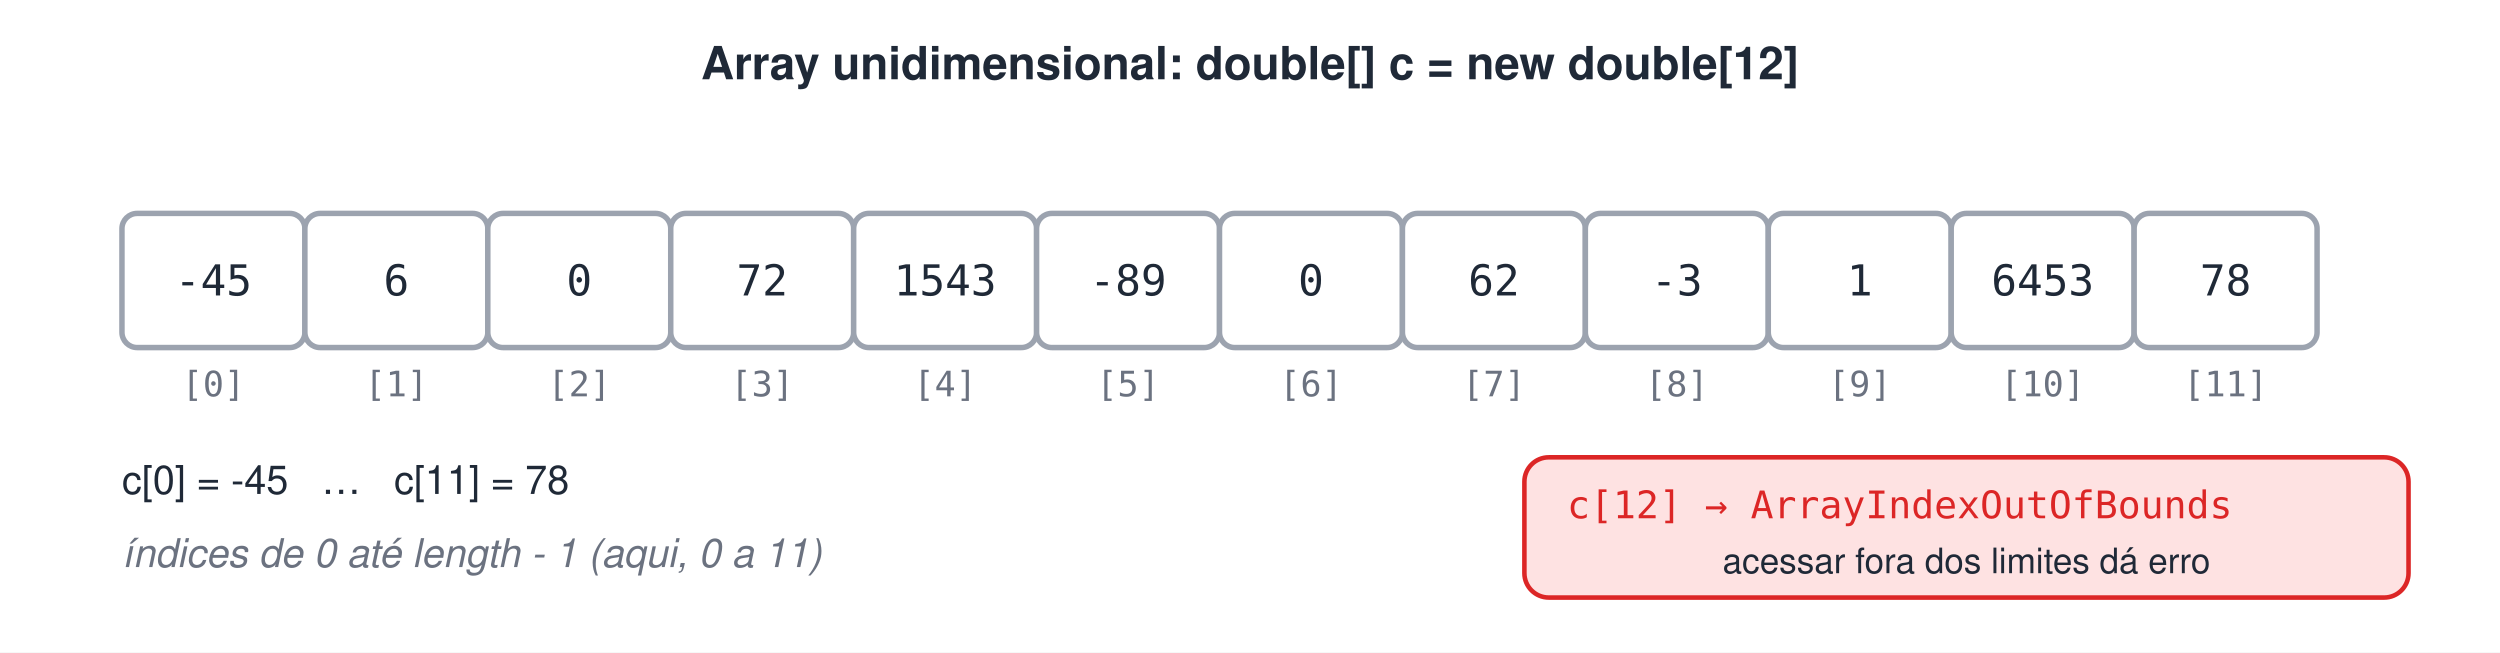
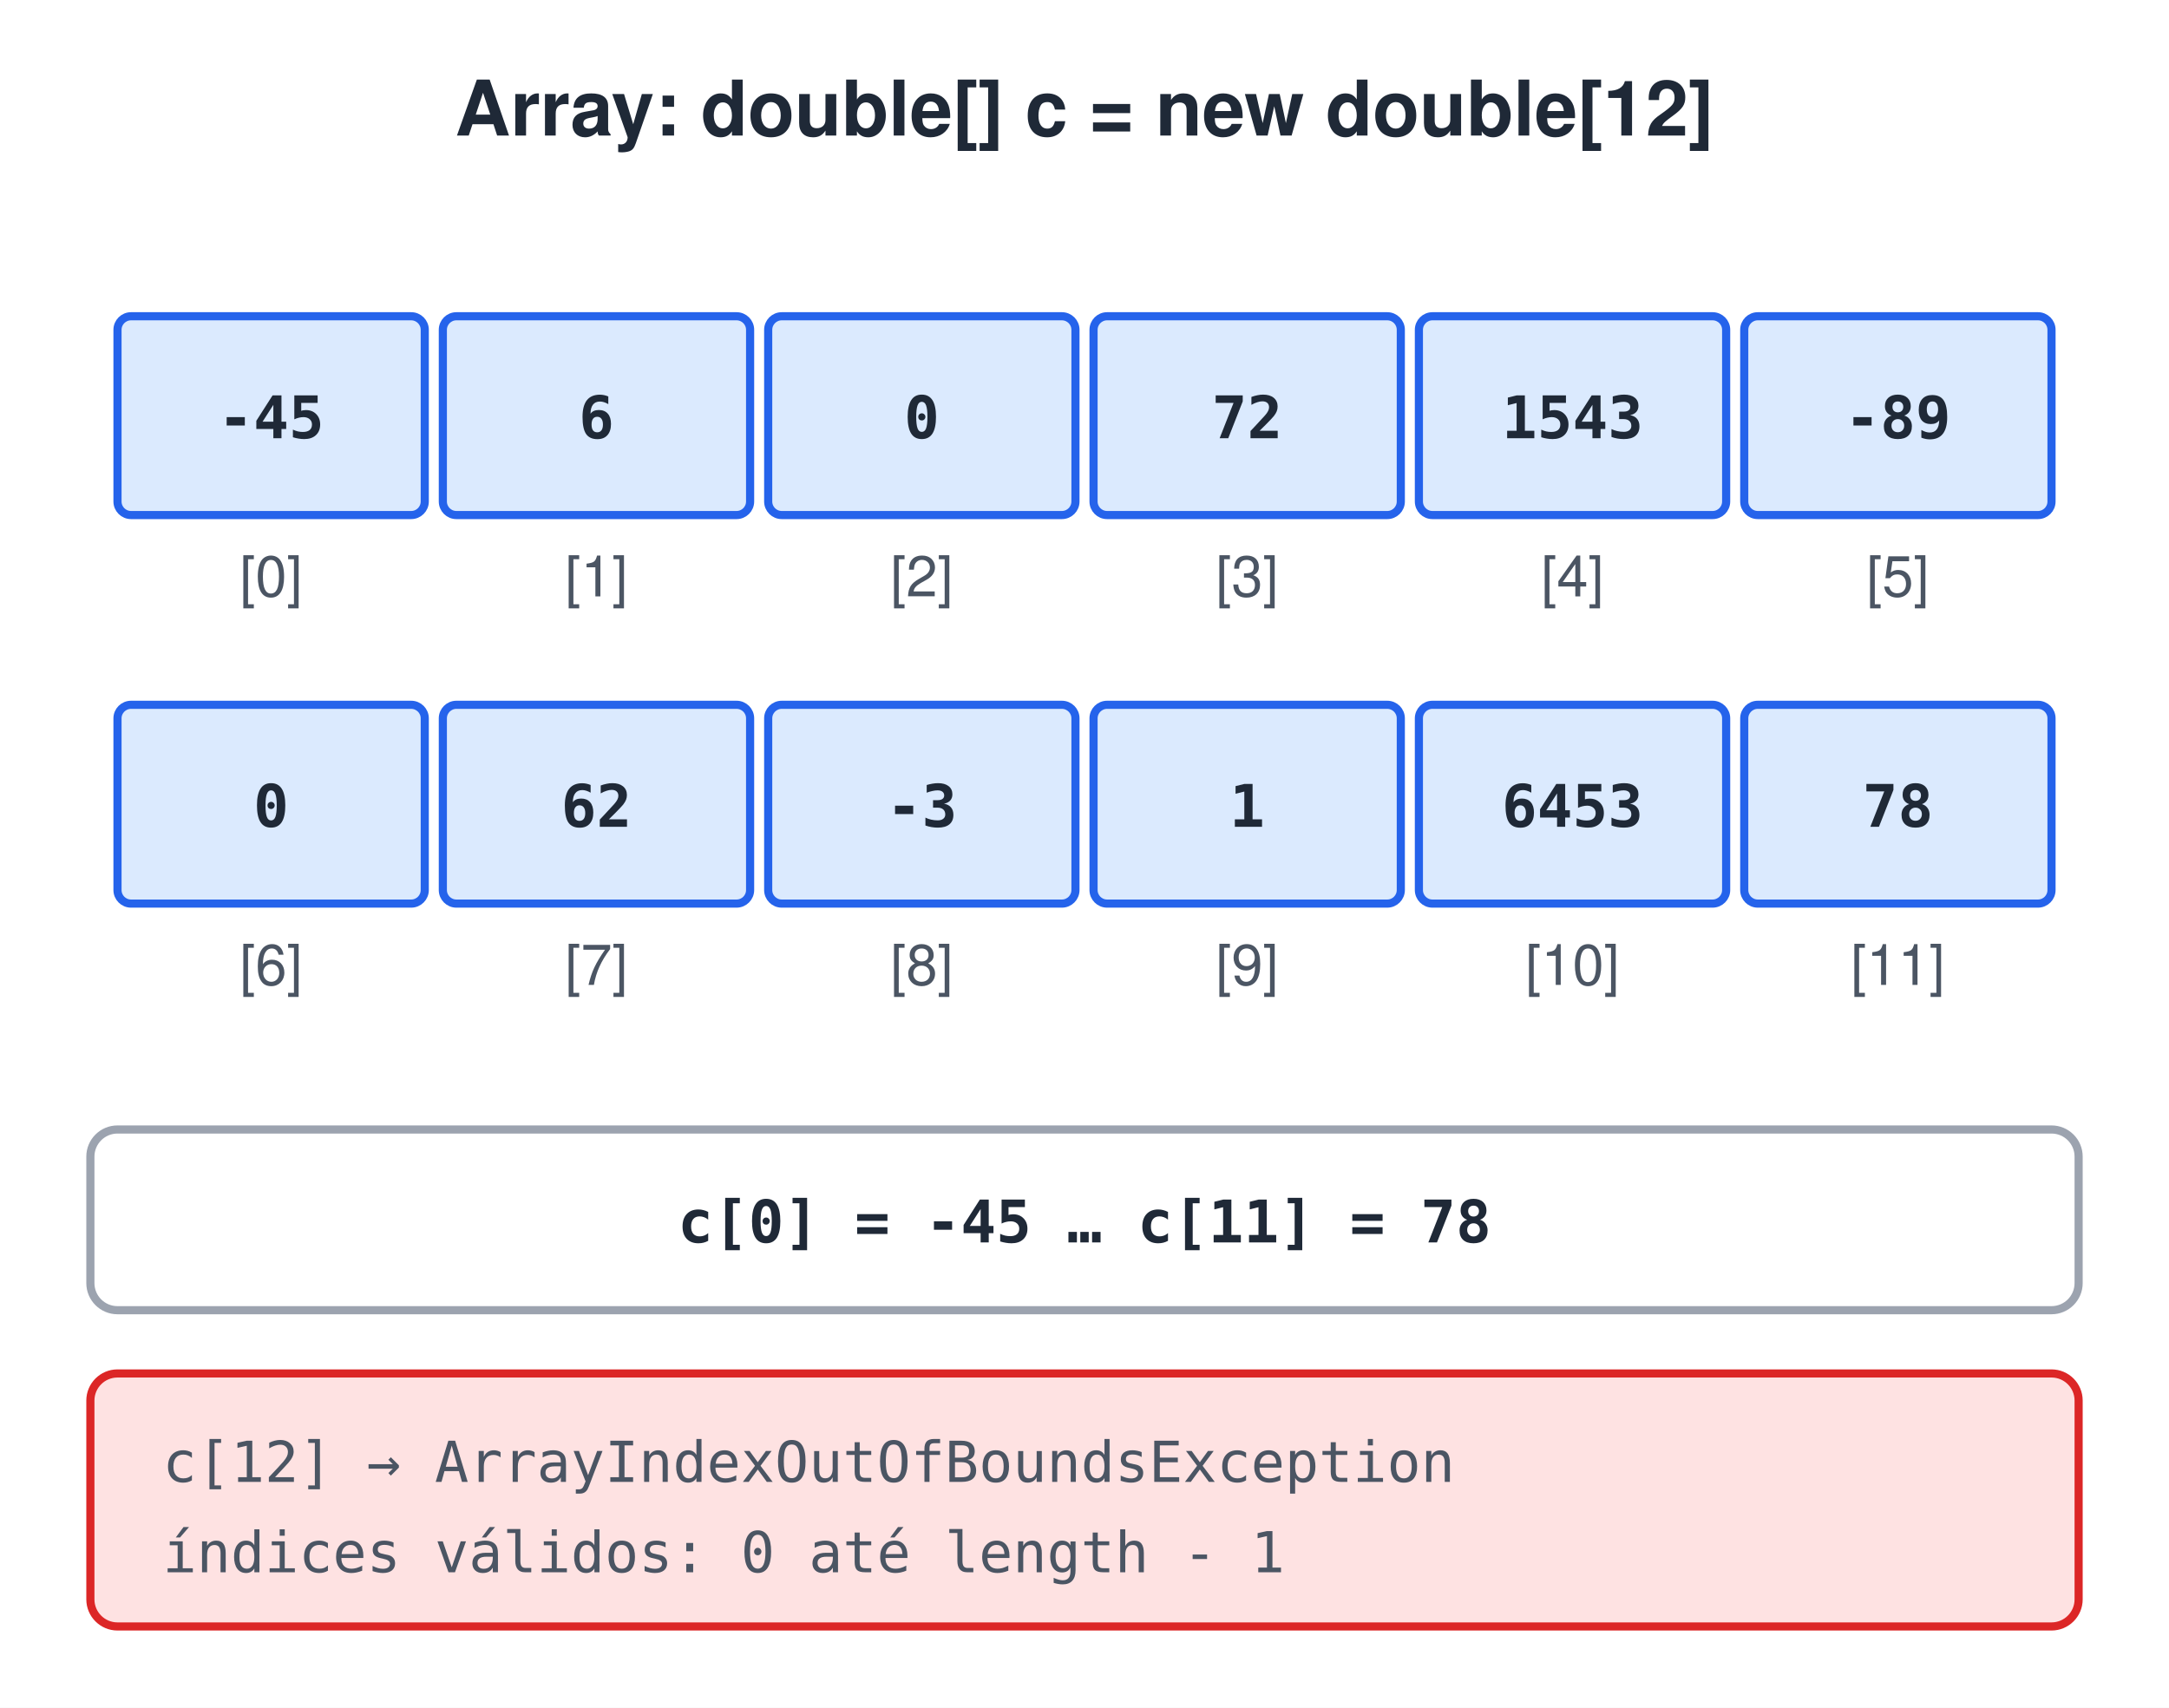
- <svg xmlns="http://www.w3.org/2000/svg" width="820" height="214" viewBox="0 0 820 214">
-   <style>text{font-family:Helvetica, Arial, 'DejaVu Sans', sans-serif}.m{font-family:Menlo, Consolas, 'DejaVu Sans Mono', monospace}</style>
-   <rect width="100%" height="100%" fill="#ffffff" />
-   <text x="410" y="26" font-size="15" font-weight="bold" fill="#1F2937" text-anchor="middle">Array unidimensional: double[] c = new double[12]</text>
-   <rect x="40" y="70" width="60" height="44" rx="5" fill="#fff" stroke="#9CA3AF" stroke-width="1.8" />
-   <text x="70" y="96.9" class="m" font-size="14" fill="#1F2937" text-anchor="middle">-45</text>
-   <text x="70" y="130" class="m" font-size="11.5" fill="#6B7280" text-anchor="middle">[0]</text>
-   <rect x="100" y="70" width="60" height="44" rx="5" fill="#fff" stroke="#9CA3AF" stroke-width="1.8" />
-   <text x="130" y="96.9" class="m" font-size="14" fill="#1F2937" text-anchor="middle">6</text>
-   <text x="130" y="130" class="m" font-size="11.5" fill="#6B7280" text-anchor="middle">[1]</text>
-   <rect x="160" y="70" width="60" height="44" rx="5" fill="#fff" stroke="#9CA3AF" stroke-width="1.8" />
-   <text x="190" y="96.9" class="m" font-size="14" fill="#1F2937" text-anchor="middle">0</text>
-   <text x="190" y="130" class="m" font-size="11.5" fill="#6B7280" text-anchor="middle">[2]</text>
-   <rect x="220" y="70" width="60" height="44" rx="5" fill="#fff" stroke="#9CA3AF" stroke-width="1.8" />
-   <text x="250" y="96.9" class="m" font-size="14" fill="#1F2937" text-anchor="middle">72</text>
-   <text x="250" y="130" class="m" font-size="11.5" fill="#6B7280" text-anchor="middle">[3]</text>
-   <rect x="280" y="70" width="60" height="44" rx="5" fill="#fff" stroke="#9CA3AF" stroke-width="1.8" />
-   <text x="310" y="96.9" class="m" font-size="14" fill="#1F2937" text-anchor="middle">1543</text>
-   <text x="310" y="130" class="m" font-size="11.5" fill="#6B7280" text-anchor="middle">[4]</text>
-   <rect x="340" y="70" width="60" height="44" rx="5" fill="#fff" stroke="#9CA3AF" stroke-width="1.8" />
-   <text x="370" y="96.9" class="m" font-size="14" fill="#1F2937" text-anchor="middle">-89</text>
-   <text x="370" y="130" class="m" font-size="11.5" fill="#6B7280" text-anchor="middle">[5]</text>
-   <rect x="400" y="70" width="60" height="44" rx="5" fill="#fff" stroke="#9CA3AF" stroke-width="1.8" />
-   <text x="430" y="96.9" class="m" font-size="14" fill="#1F2937" text-anchor="middle">0</text>
-   <text x="430" y="130" class="m" font-size="11.5" fill="#6B7280" text-anchor="middle">[6]</text>
-   <rect x="460" y="70" width="60" height="44" rx="5" fill="#fff" stroke="#9CA3AF" stroke-width="1.8" />
-   <text x="490" y="96.9" class="m" font-size="14" fill="#1F2937" text-anchor="middle">62</text>
-   <text x="490" y="130" class="m" font-size="11.5" fill="#6B7280" text-anchor="middle">[7]</text>
-   <rect x="520" y="70" width="60" height="44" rx="5" fill="#fff" stroke="#9CA3AF" stroke-width="1.8" />
-   <text x="550" y="96.9" class="m" font-size="14" fill="#1F2937" text-anchor="middle">-3</text>
-   <text x="550" y="130" class="m" font-size="11.5" fill="#6B7280" text-anchor="middle">[8]</text>
-   <rect x="580" y="70" width="60" height="44" rx="5" fill="#fff" stroke="#9CA3AF" stroke-width="1.8" />
-   <text x="610" y="96.9" class="m" font-size="14" fill="#1F2937" text-anchor="middle">1</text>
-   <text x="610" y="130" class="m" font-size="11.5" fill="#6B7280" text-anchor="middle">[9]</text>
-   <rect x="640" y="70" width="60" height="44" rx="5" fill="#fff" stroke="#9CA3AF" stroke-width="1.8" />
-   <text x="670" y="96.9" class="m" font-size="14" fill="#1F2937" text-anchor="middle">6453</text>
-   <text x="670" y="130" class="m" font-size="11.5" fill="#6B7280" text-anchor="middle">[10]</text>
-   <rect x="700" y="70" width="60" height="44" rx="5" fill="#fff" stroke="#9CA3AF" stroke-width="1.8" />
-   <text x="730" y="96.9" class="m" font-size="14" fill="#1F2937" text-anchor="middle">78</text>
-   <text x="730" y="130" class="m" font-size="11.5" fill="#6B7280" text-anchor="middle">[11]</text>
-   <text x="40" y="162" font-size="13" fill="#1F2937">c[0] = -45   …   c[11] = 78</text>
-   <text x="40" y="186" font-size="13" font-style="italic" fill="#6B7280">índices de 0 até length - 1 (aqui, 0 a 11)</text>
-   <rect x="500" y="150" width="290" height="46" rx="8" fill="#FEE2E2" stroke="#DC2626" stroke-width="1.5" />
-   <text x="514" y="170" class="m" font-size="12.5" fill="#DC2626" xml:space="preserve">c[12] → ArrayIndexOutOfBounds</text>
-   <text x="645" y="188" font-size="11.5" fill="#1F2937" text-anchor="middle">acessar fora dos limites dá erro</text>
+ <svg xmlns="http://www.w3.org/2000/svg" width="480" height="378" viewBox="0 0 480 378">
+   <style>text{white-space:pre;font-family:Helvetica,Arial,sans-serif;font-size:14px;fill:#1F2937}.t{font-size:17px;font-weight:bold}.b{font-weight:bold}.m{font-family:Menlo,Consolas,monospace;font-size:13px}.s{font-size:12.5px;fill:#4B5563}.n{font-size:13px;font-style:italic;fill:#4B5563}.c{text-anchor:middle}.r{text-anchor:end}.xB{fill:#DBEAFE;stroke:#2563EB}.xG{fill:#DCFCE7;stroke:#16A34A}.xO{fill:#FEF3C7;stroke:#D97706}.xP{fill:#EDE9FE;stroke:#7C3AED}.xR{fill:#FEE2E2;stroke:#DC2626}.xY{fill:#F3F4F6;stroke:#9CA3AF}.xW{fill:#fff;stroke:#9CA3AF}.xT{fill:#CCFBF1;stroke:#0D9488}.xK{fill:#FCE7F3;stroke:#DB2777}rect,ellipse,polygon{stroke-width:1.8}.l{stroke:#6B7280;stroke-width:1.8;fill:none}.d{stroke-dasharray:5 4}</style>
+   <defs>
+     <marker id="a" viewBox="0 0 10 10" refX="9" refY="5" markerWidth="7" markerHeight="7" orient="auto-start-reverse">
+       <path d="M0,0L10,5L0,10z" fill="#6B7280" />
+     </marker>
+   </defs>
+   <rect width="100%" height="100%" fill="#fff" />
+   <text x="240.0" y="30" class="t c">Array: double[] c = new double[12]</text>
+   <rect x="26" y="70" width="68" height="44" rx="3" class="xB" />
+   <text x="60.0" y="97.0" class="m b c">-45</text>
+   <rect x="98" y="70" width="68" height="44" rx="3" class="xB" />
+   <text x="132.0" y="97.0" class="m b c">6</text>
+   <rect x="170" y="70" width="68" height="44" rx="3" class="xB" />
+   <text x="204.0" y="97.0" class="m b c">0</text>
+   <rect x="242" y="70" width="68" height="44" rx="3" class="xB" />
+   <text x="276.0" y="97.0" class="m b c">72</text>
+   <rect x="314" y="70" width="68" height="44" rx="3" class="xB" />
+   <text x="348.0" y="97.0" class="m b c">1543</text>
+   <rect x="386" y="70" width="68" height="44" rx="3" class="xB" />
+   <text x="420.0" y="97.0" class="m b c">-89</text>
+   <text x="60" y="132" class="s c">[0]</text>
+   <text x="132" y="132" class="s c">[1]</text>
+   <text x="204" y="132" class="s c">[2]</text>
+   <text x="276" y="132" class="s c">[3]</text>
+   <text x="348" y="132" class="s c">[4]</text>
+   <text x="420" y="132" class="s c">[5]</text>
+   <rect x="26" y="156" width="68" height="44" rx="3" class="xB" />
+   <text x="60.0" y="183.0" class="m b c">0</text>
+   <rect x="98" y="156" width="68" height="44" rx="3" class="xB" />
+   <text x="132.0" y="183.0" class="m b c">62</text>
+   <rect x="170" y="156" width="68" height="44" rx="3" class="xB" />
+   <text x="204.0" y="183.0" class="m b c">-3</text>
+   <rect x="242" y="156" width="68" height="44" rx="3" class="xB" />
+   <text x="276.0" y="183.0" class="m b c">1</text>
+   <rect x="314" y="156" width="68" height="44" rx="3" class="xB" />
+   <text x="348.0" y="183.0" class="m b c">6453</text>
+   <rect x="386" y="156" width="68" height="44" rx="3" class="xB" />
+   <text x="420.0" y="183.0" class="m b c">78</text>
+   <text x="60" y="218" class="s c">[6]</text>
+   <text x="132" y="218" class="s c">[7]</text>
+   <text x="204" y="218" class="s c">[8]</text>
+   <text x="276" y="218" class="s c">[9]</text>
+   <text x="348" y="218" class="s c">[10]</text>
+   <text x="420" y="218" class="s c">[11]</text>
+   <rect x="20" y="250" width="440" height="40" rx="6" class="xW" />
+   <text x="240" y="275" class="m b c">c[0] = -45   …   c[11] = 78</text>
+   <rect x="20" y="304" width="440" height="56" rx="6" class="xR" />
+   <text x="36" y="328" class="m s">c[12] → ArrayIndexOutOfBoundsException</text>
+   <text x="36" y="348" class="m s">índices válidos: 0 até length - 1</text>
</svg>
